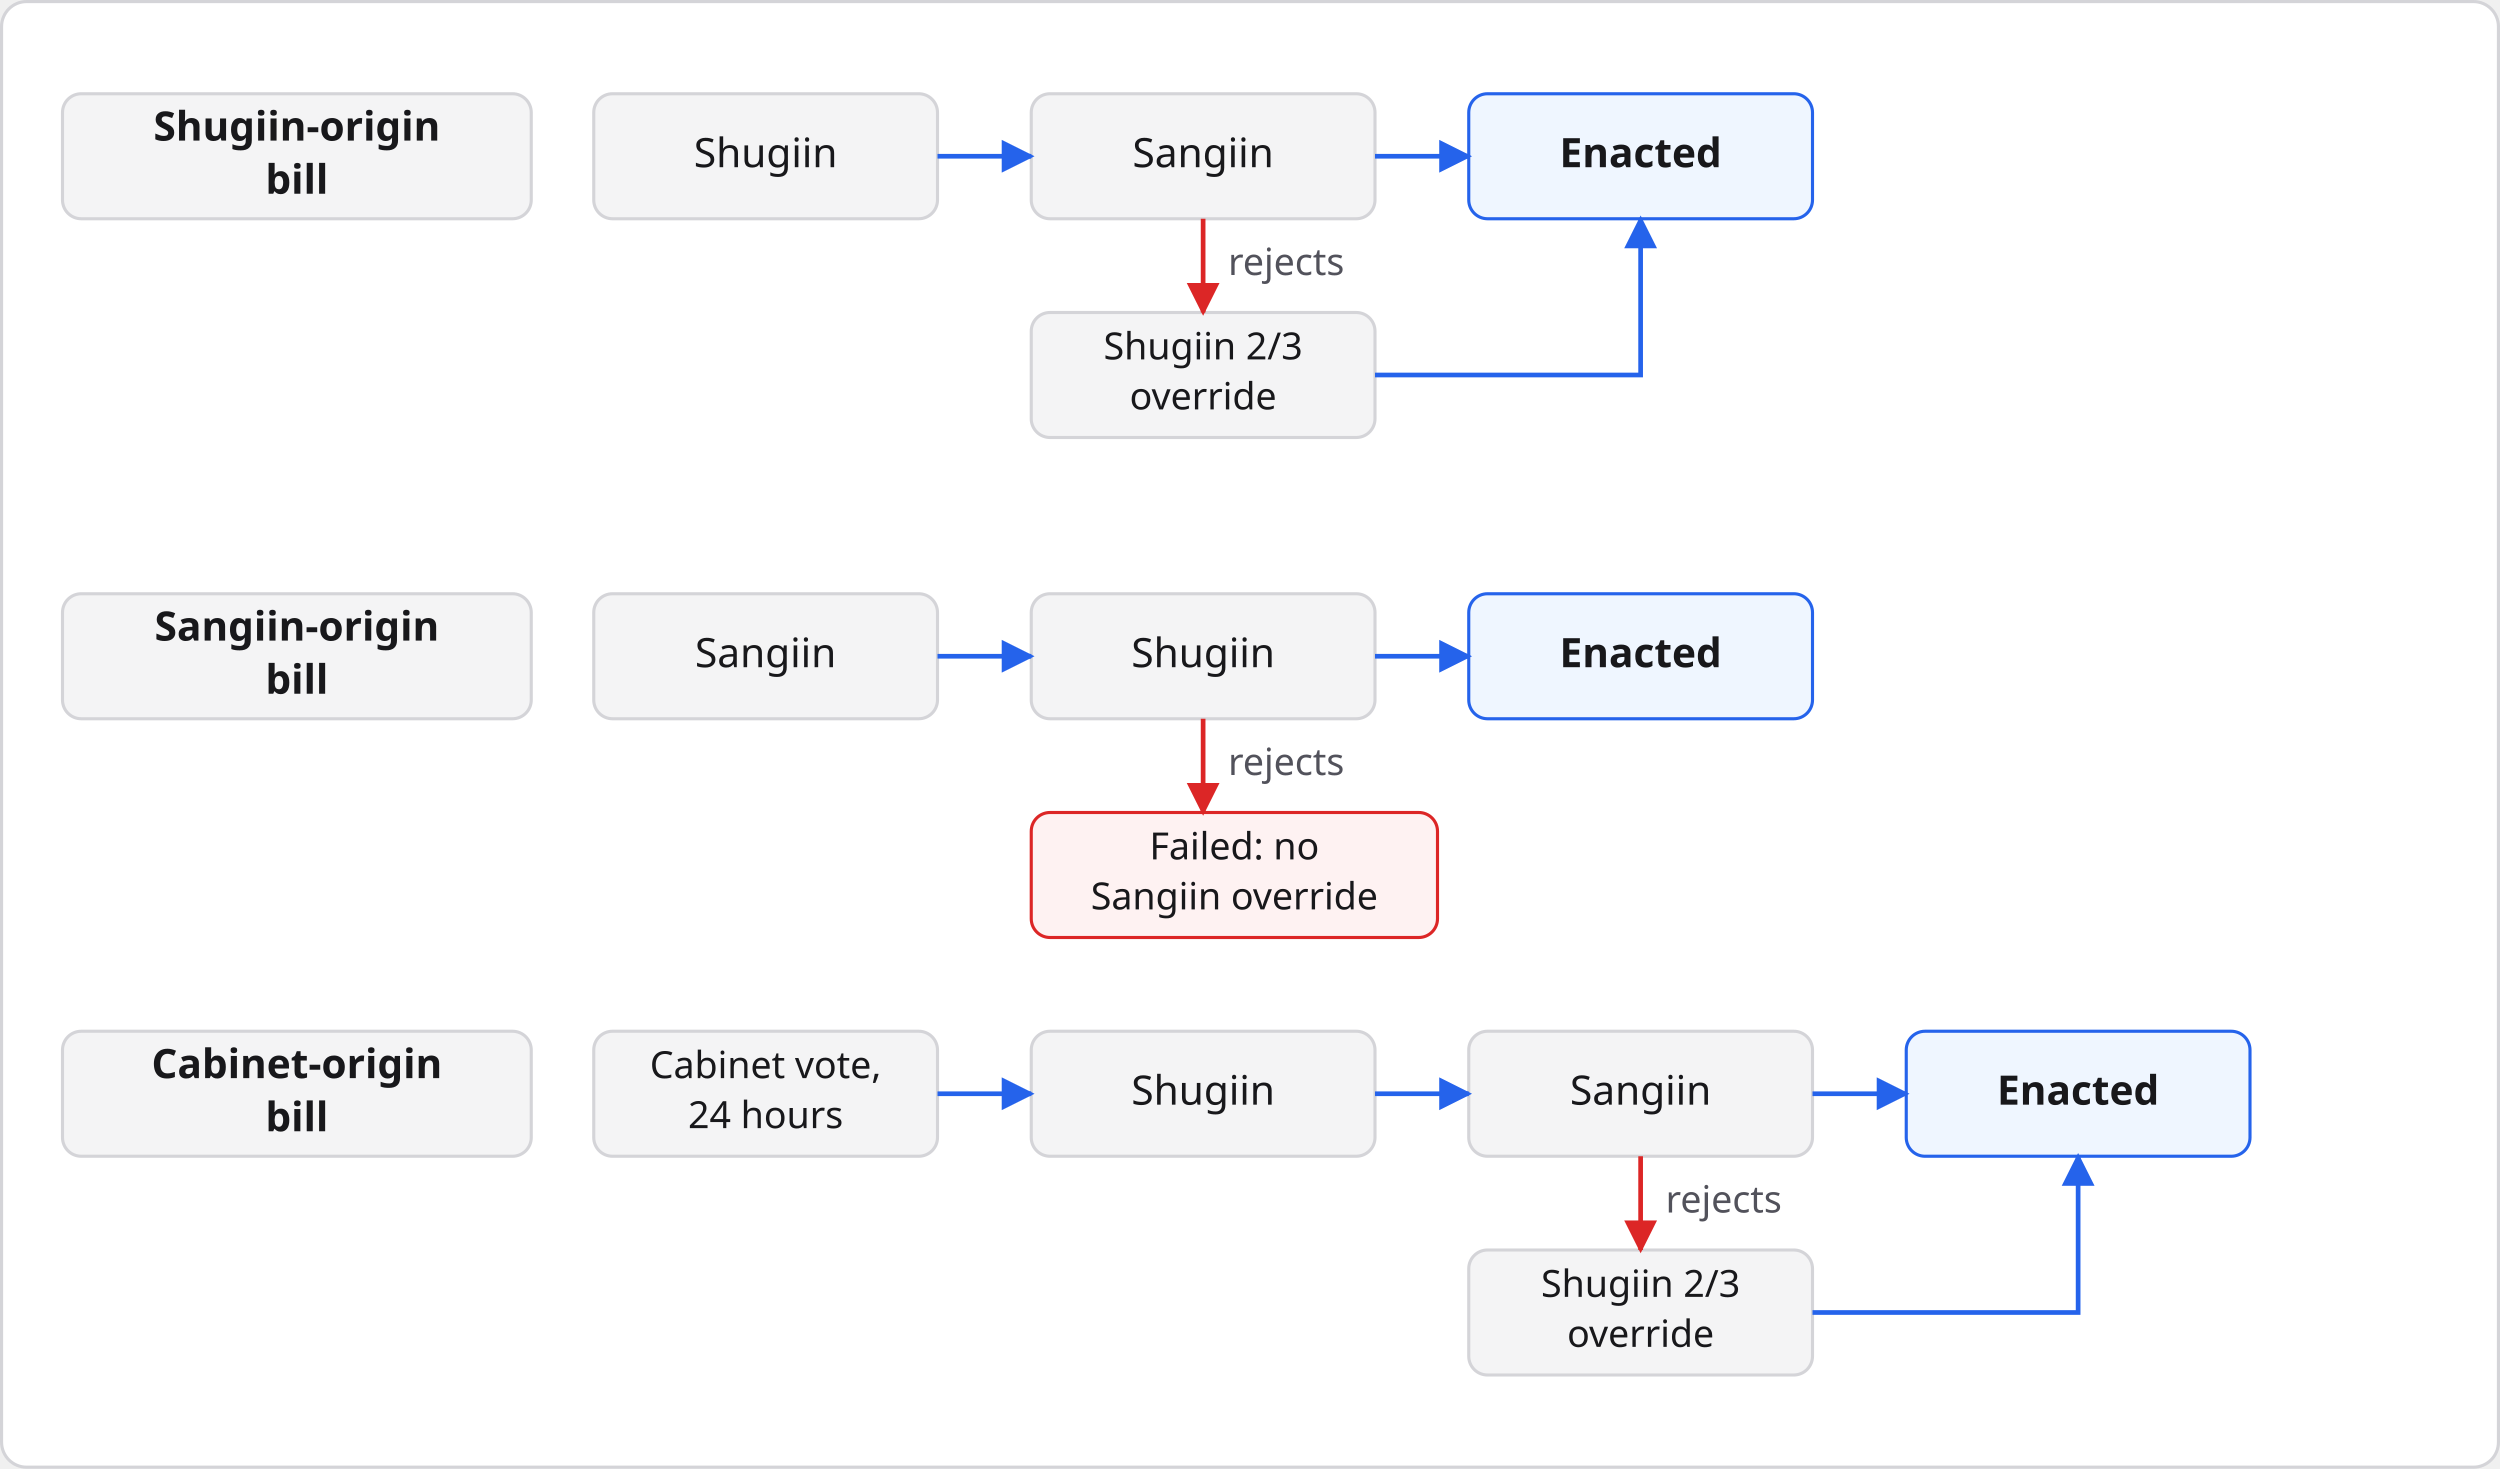
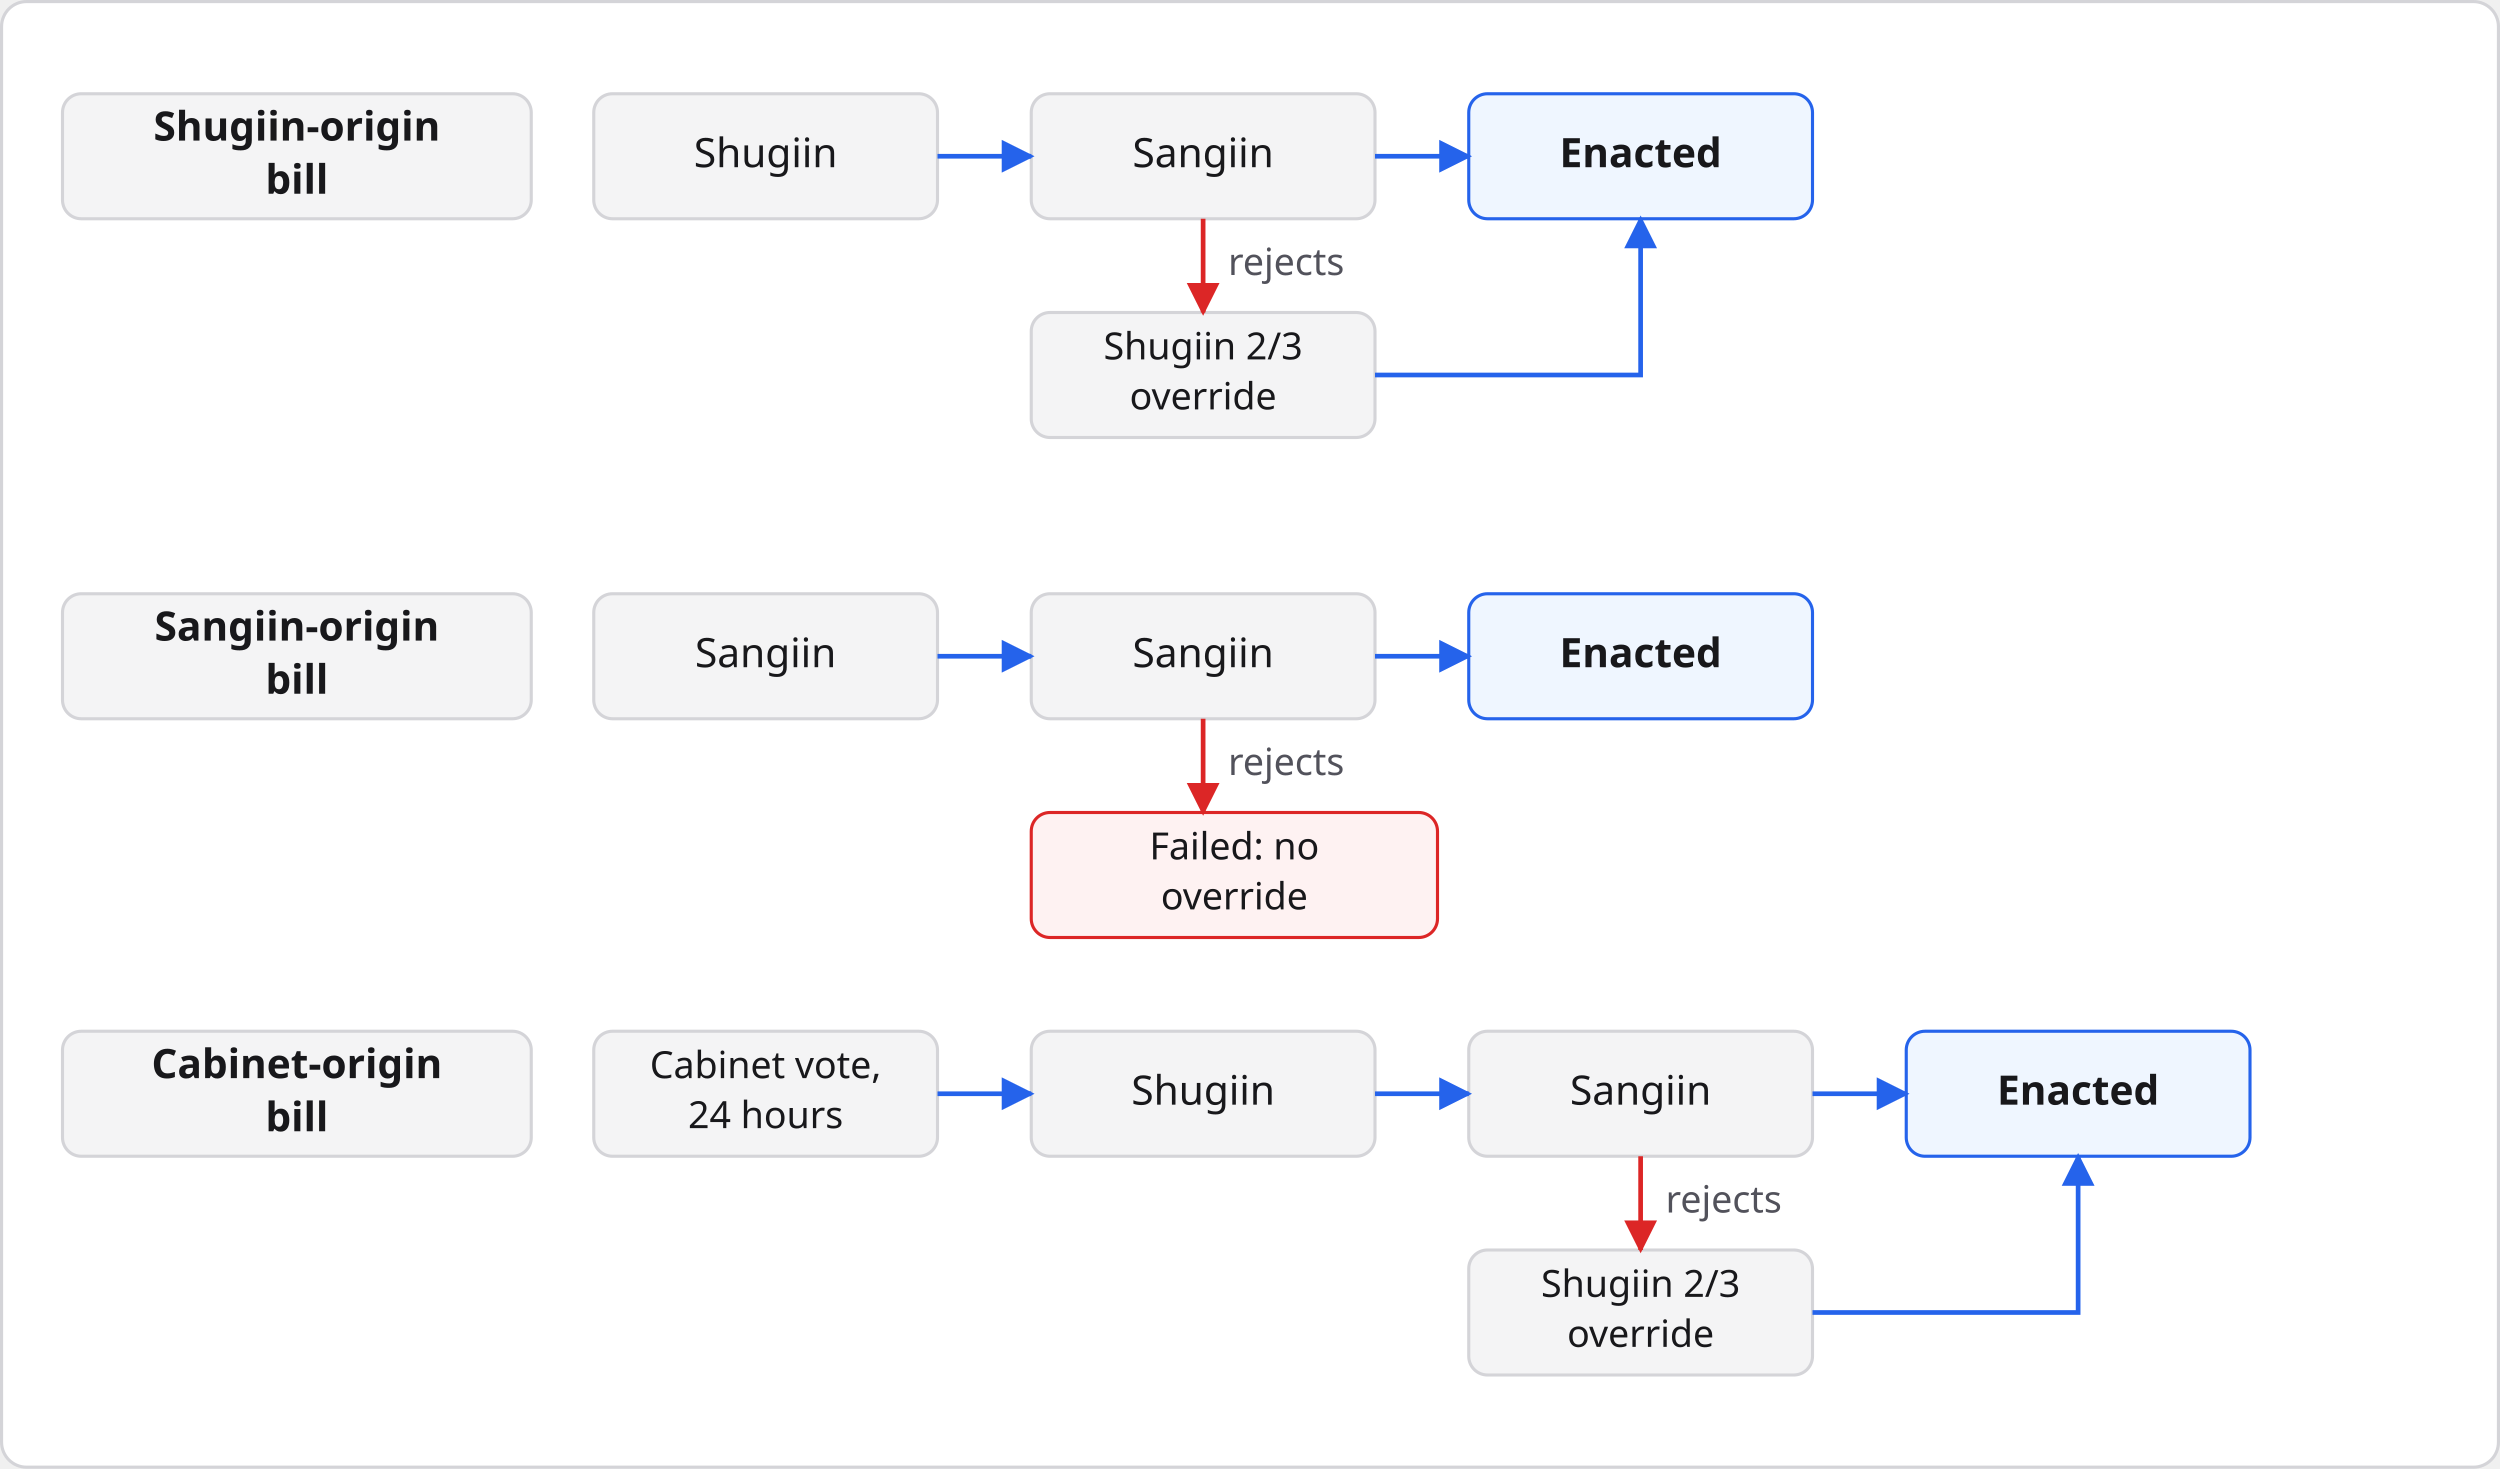
<svg xmlns="http://www.w3.org/2000/svg" width="800" height="470" viewBox="0 0 800 470" role="img" font-family="system-ui, sans-serif">
  <defs>
    <marker id="ma" viewBox="0 0 10 10" refX="9" refY="5" markerWidth="7" markerHeight="7" orient="auto-start-reverse">
      <path d="M0 0 L10 5 L0 10 z" fill="#2563eb" />
    </marker>
    <marker id="mw" viewBox="0 0 10 10" refX="9" refY="5" markerWidth="7" markerHeight="7" orient="auto-start-reverse">
      <path d="M0 0 L10 5 L0 10 z" fill="#dc2626" />
    </marker>
    <marker id="mg" viewBox="0 0 10 10" refX="9" refY="5" markerWidth="7" markerHeight="7" orient="auto-start-reverse">
      <path d="M0 0 L10 5 L0 10 z" fill="#52525b" />
    </marker>
  </defs>
  <rect x="0.5" y="0.5" width="799" height="469" rx="8" fill="#ffffff" stroke="#d4d4d8" />
  <rect x="20" y="30" width="150" height="40" rx="6" fill="#f4f4f5" stroke="#d4d4d8" />
  <text x="95.0" y="45.0" font-size="13" text-anchor="middle" fill="#18181b" font-weight="700">Shugiin-origin</text>
  <text x="95.0" y="62.0" font-size="13" text-anchor="middle" fill="#18181b" font-weight="700">bill</text>
  <rect x="20" y="190" width="150" height="40" rx="6" fill="#f4f4f5" stroke="#d4d4d8" />
  <text x="95.0" y="205.0" font-size="13" text-anchor="middle" fill="#18181b" font-weight="700">Sangiin-origin</text>
  <text x="95.0" y="222.0" font-size="13" text-anchor="middle" fill="#18181b" font-weight="700">bill</text>
  <rect x="20" y="330" width="150" height="40" rx="6" fill="#f4f4f5" stroke="#d4d4d8" />
  <text x="95.0" y="345.0" font-size="13" text-anchor="middle" fill="#18181b" font-weight="700">Cabinet-origin</text>
  <text x="95.0" y="362.0" font-size="13" text-anchor="middle" fill="#18181b" font-weight="700">bill</text>
  <rect x="190" y="30" width="110" height="40" rx="6" fill="#f4f4f5" stroke="#d4d4d8" />
  <text x="245.0" y="53.5" font-size="13" text-anchor="middle" fill="#18181b">Shugiin</text>
  <rect x="330" y="30" width="110" height="40" rx="6" fill="#f4f4f5" stroke="#d4d4d8" />
  <text x="385.0" y="53.5" font-size="13" text-anchor="middle" fill="#18181b">Sangiin</text>
  <rect x="470" y="30" width="110" height="40" rx="6" fill="#eff6ff" stroke="#2563eb" />
  <text x="525.0" y="53.5" font-size="13" text-anchor="middle" fill="#18181b" font-weight="700">Enacted</text>
  <path d="M300 50 L330 50" fill="none" stroke="#2563eb" stroke-width="1.5" marker-end="url(#ma)" />
  <path d="M440 50 L470 50" fill="none" stroke="#2563eb" stroke-width="1.5" marker-end="url(#ma)" />
  <rect x="330" y="100" width="110" height="40" rx="6" fill="#f4f4f5" stroke="#d4d4d8" />
  <text x="385.0" y="115.0" font-size="12" text-anchor="middle" fill="#18181b">Shugiin 2/3</text>
  <text x="385.0" y="131.0" font-size="12" text-anchor="middle" fill="#18181b">override</text>
  <path d="M385 70 L385 100" fill="none" stroke="#dc2626" stroke-width="1.5" marker-end="url(#mw)" />
  <text x="393" y="88" font-size="12" text-anchor="start" fill="#52525b">rejects</text>
  <path d="M440 120 L525 120 L525 70" fill="none" stroke="#2563eb" stroke-width="1.5" marker-end="url(#ma)" />
  <rect x="190" y="190" width="110" height="40" rx="6" fill="#f4f4f5" stroke="#d4d4d8" />
  <text x="245.0" y="213.5" font-size="13" text-anchor="middle" fill="#18181b">Sangiin</text>
  <rect x="330" y="190" width="110" height="40" rx="6" fill="#f4f4f5" stroke="#d4d4d8" />
-   <text x="385.0" y="213.5" font-size="13" text-anchor="middle" fill="#18181b">Shugiin</text>
+   <text x="385.0" y="213.5" font-size="13" text-anchor="middle" fill="#18181b">Sangiin</text>
  <rect x="470" y="190" width="110" height="40" rx="6" fill="#eff6ff" stroke="#2563eb" />
  <text x="525.0" y="213.5" font-size="13" text-anchor="middle" fill="#18181b" font-weight="700">Enacted</text>
  <path d="M300 210 L330 210" fill="none" stroke="#2563eb" stroke-width="1.5" marker-end="url(#ma)" />
  <path d="M440 210 L470 210" fill="none" stroke="#2563eb" stroke-width="1.5" marker-end="url(#ma)" />
  <rect x="330" y="260" width="130" height="40" rx="6" fill="#fef2f2" stroke="#dc2626" />
  <text x="395.0" y="275.0" font-size="12" text-anchor="middle" fill="#18181b">Failed: no</text>
-   <text x="395.0" y="291.0" font-size="12" text-anchor="middle" fill="#18181b">Sangiin override</text>
+   <text x="395.0" y="291.0" font-size="12" text-anchor="middle" fill="#18181b">override</text>
  <path d="M385 230 L385 260" fill="none" stroke="#dc2626" stroke-width="1.5" marker-end="url(#mw)" />
  <text x="393" y="248" font-size="12" text-anchor="start" fill="#52525b">rejects</text>
  <rect x="190" y="330" width="110" height="40" rx="6" fill="#f4f4f5" stroke="#d4d4d8" />
  <text x="245.0" y="345.0" font-size="12" text-anchor="middle" fill="#18181b">Cabinet vote,</text>
  <text x="245.0" y="361.0" font-size="12" text-anchor="middle" fill="#18181b">24 hours</text>
  <rect x="330" y="330" width="110" height="40" rx="6" fill="#f4f4f5" stroke="#d4d4d8" />
  <text x="385.0" y="353.5" font-size="13" text-anchor="middle" fill="#18181b">Shugiin</text>
  <rect x="470" y="330" width="110" height="40" rx="6" fill="#f4f4f5" stroke="#d4d4d8" />
  <text x="525.0" y="353.5" font-size="13" text-anchor="middle" fill="#18181b">Sangiin</text>
  <rect x="610" y="330" width="110" height="40" rx="6" fill="#eff6ff" stroke="#2563eb" />
  <text x="665.0" y="353.5" font-size="13" text-anchor="middle" fill="#18181b" font-weight="700">Enacted</text>
  <path d="M300 350 L330 350" fill="none" stroke="#2563eb" stroke-width="1.5" marker-end="url(#ma)" />
  <path d="M440 350 L470 350" fill="none" stroke="#2563eb" stroke-width="1.5" marker-end="url(#ma)" />
  <path d="M580 350 L610 350" fill="none" stroke="#2563eb" stroke-width="1.5" marker-end="url(#ma)" />
  <rect x="470" y="400" width="110" height="40" rx="6" fill="#f4f4f5" stroke="#d4d4d8" />
  <text x="525.0" y="415.0" font-size="12" text-anchor="middle" fill="#18181b">Shugiin 2/3</text>
  <text x="525.0" y="431.0" font-size="12" text-anchor="middle" fill="#18181b">override</text>
  <path d="M525 370 L525 400" fill="none" stroke="#dc2626" stroke-width="1.5" marker-end="url(#mw)" />
  <text x="533" y="388" font-size="12" text-anchor="start" fill="#52525b">rejects</text>
  <path d="M580 420 L665 420 L665 370" fill="none" stroke="#2563eb" stroke-width="1.5" marker-end="url(#ma)" />
</svg>
